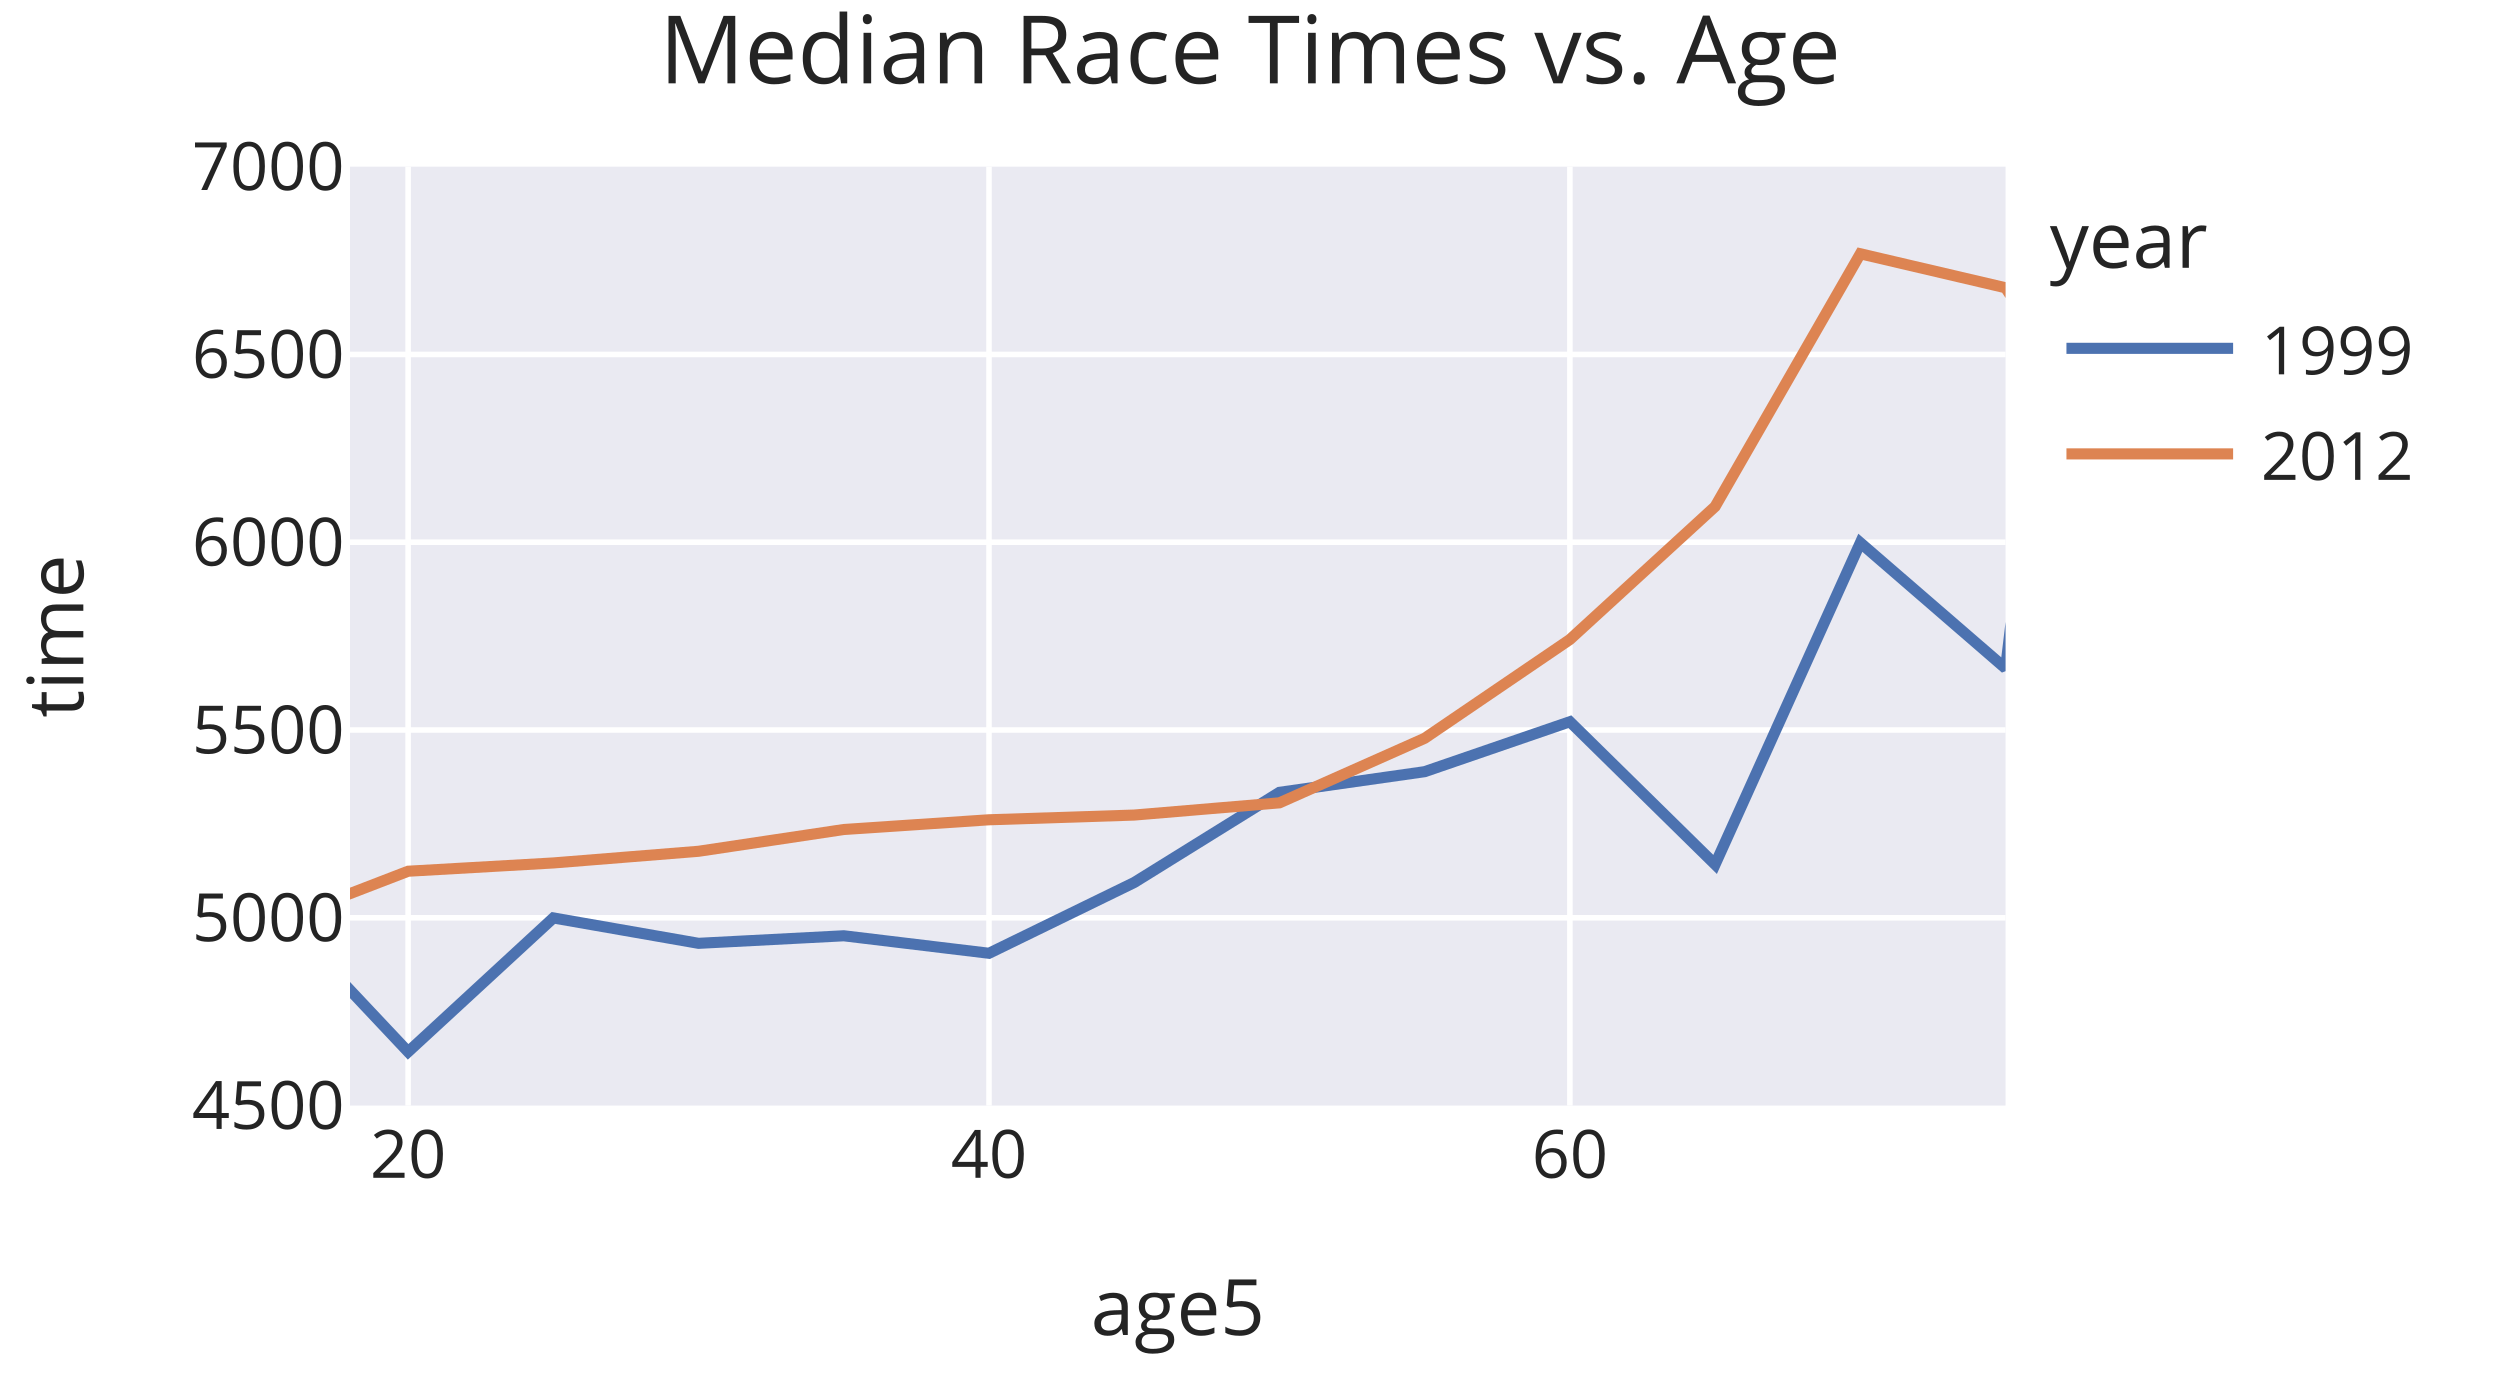
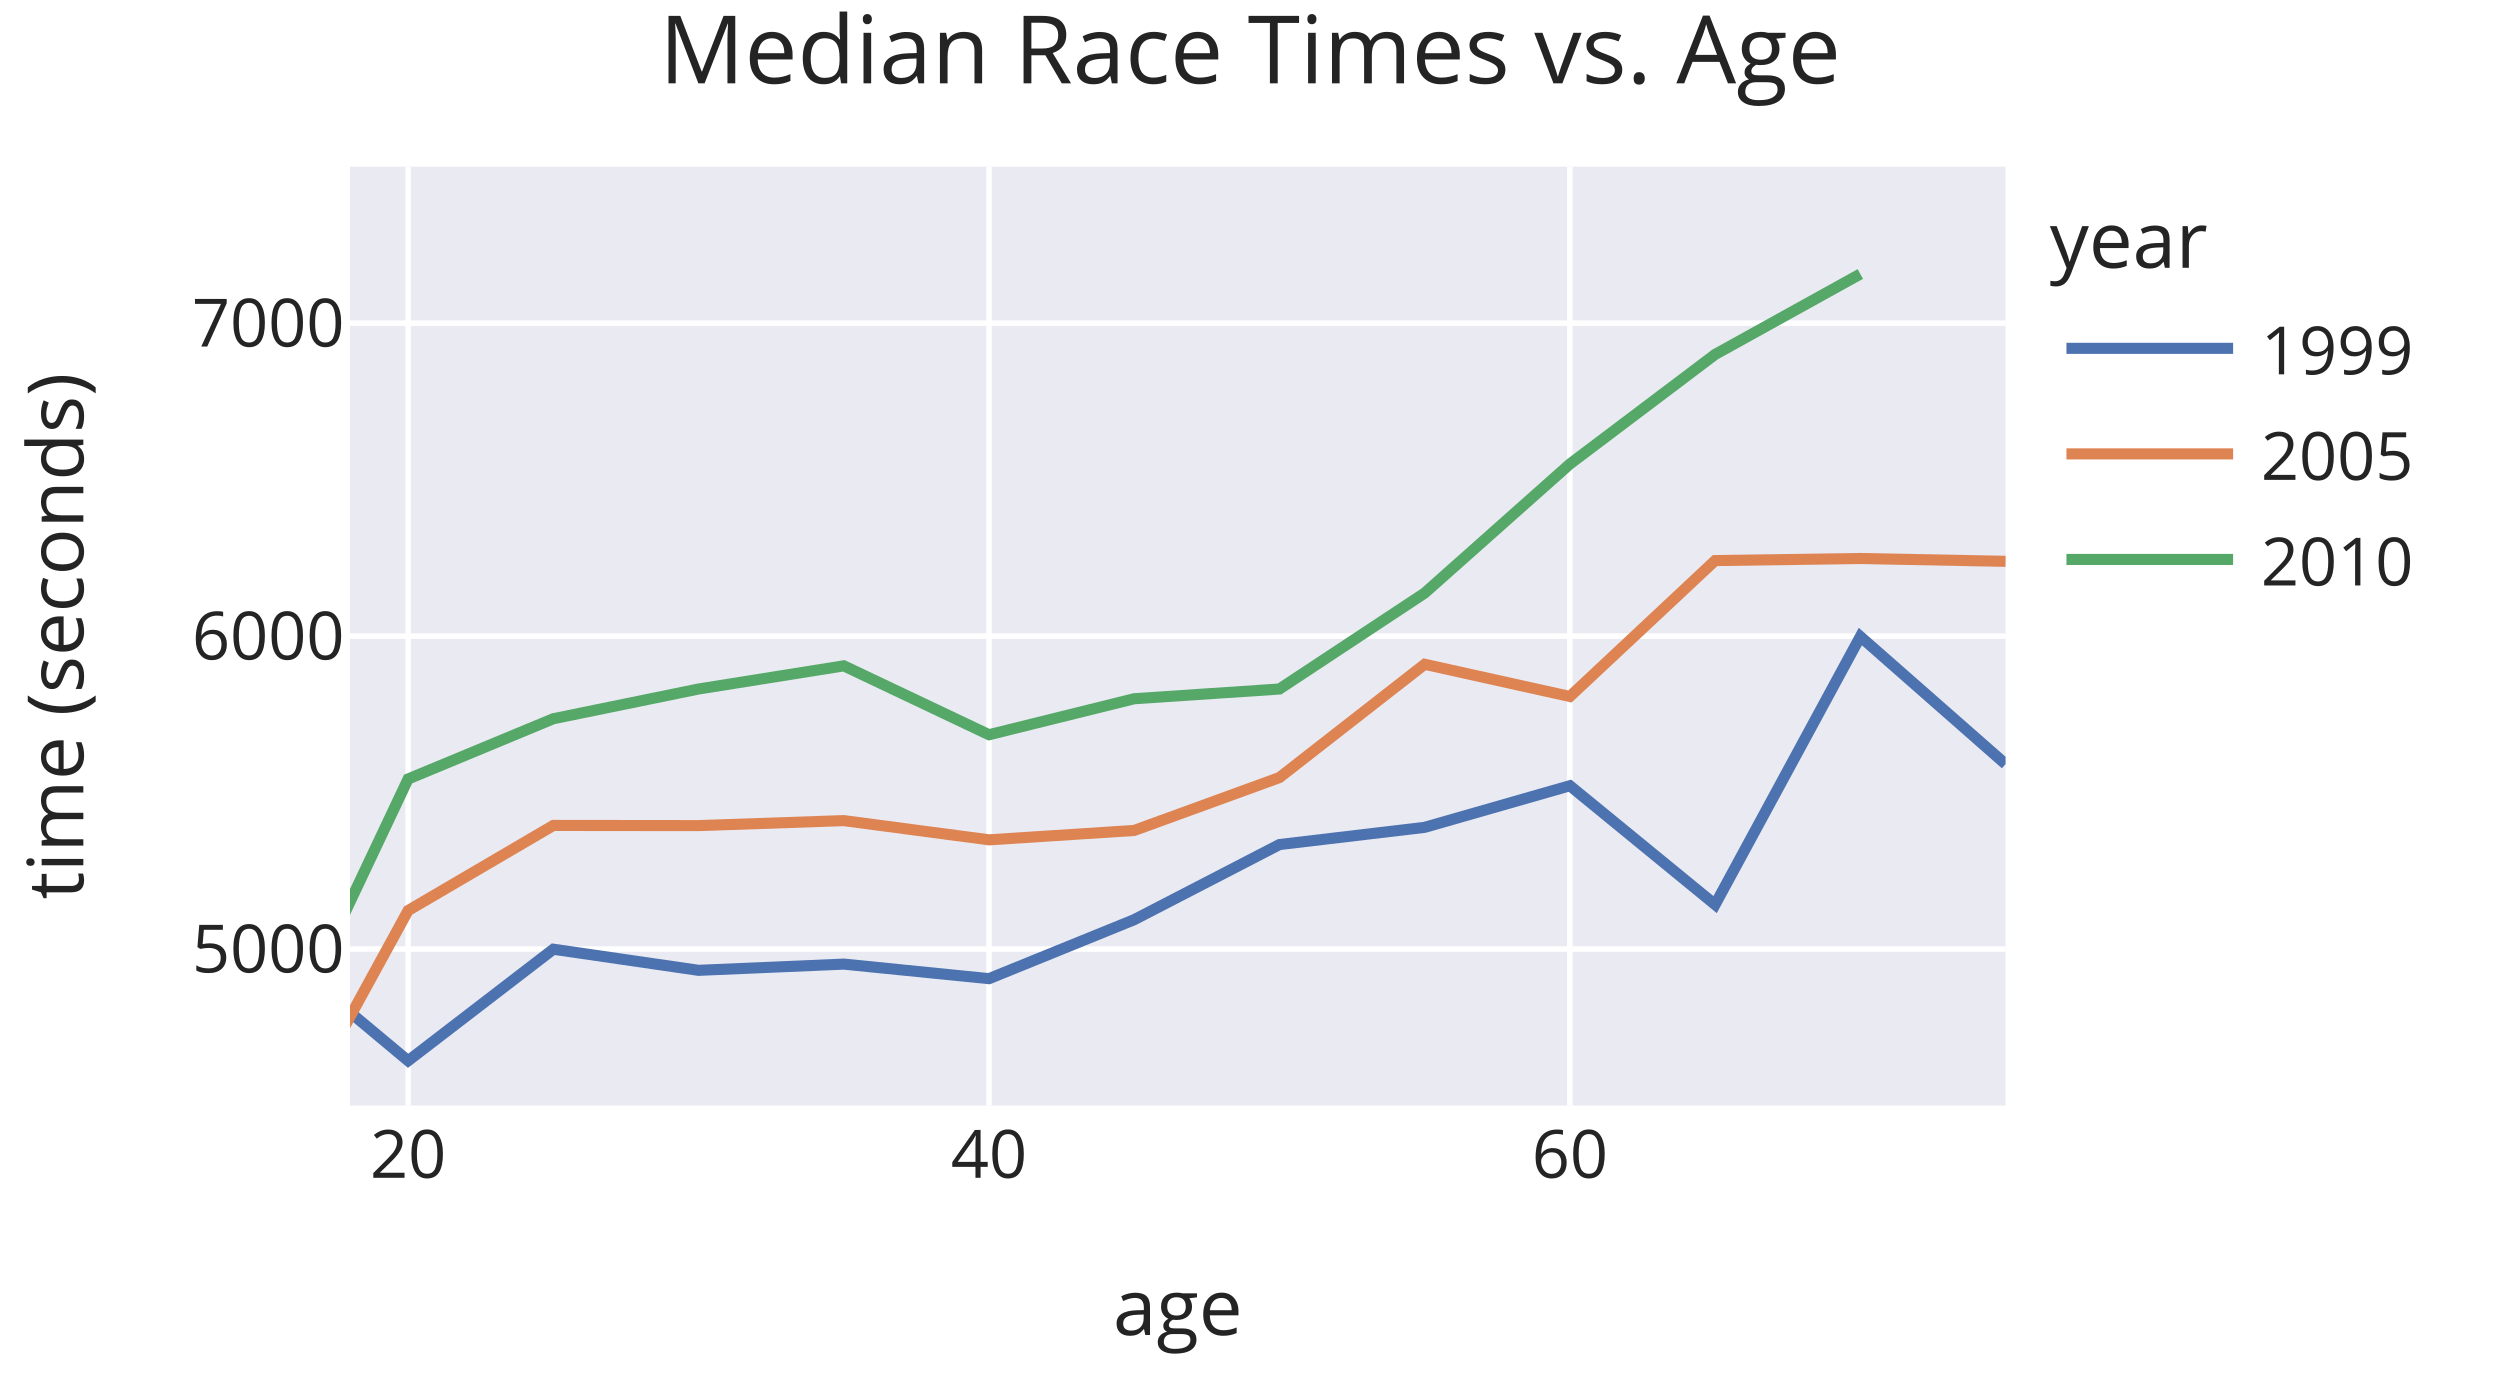
<svg xmlns="http://www.w3.org/2000/svg" class="main-svg" width="450" height="250" style="" viewBox="0 0 450 250">
  <rect x="0" y="0" width="450" height="250" style="fill: rgb(255, 255, 255); fill-opacity: 1;" />
-   <defs id="defs-d04487">
+   <defs id="defs-d07b98">
    <g class="clips">
-       <clipPath id="clipd04487xyplot" class="plotclip">
+       <clipPath id="clipd07b98xyplot" class="plotclip">
        <rect width="298" height="169" />
      </clipPath>
-       <clipPath class="axesclip" id="clipd04487x">
+       <clipPath class="axesclip" id="clipd07b98x">
        <rect x="63" y="0" width="298" height="250" />
      </clipPath>
-       <clipPath class="axesclip" id="clipd04487y">
+       <clipPath class="axesclip" id="clipd07b98y">
        <rect x="0" y="30" width="450" height="169" />
      </clipPath>
-       <clipPath class="axesclip" id="clipd04487xy">
+       <clipPath class="axesclip" id="clipd07b98xy">
        <rect x="63" y="30" width="298" height="169" />
      </clipPath>
    </g>
    <g class="gradients" />
    <g class="patterns" />
  </defs>
  <g class="bglayer">
    <rect class="bg" x="63" y="30" width="298" height="169" style="fill: rgb(234, 234, 242); fill-opacity: 1; stroke-width: 0;" />
  </g>
  <g class="layer-below">
    <g class="imagelayer" />
    <g class="shapelayer" />
  </g>
  <g class="cartesianlayer">
    <g class="subplot xy">
      <g class="layer-subplot">
        <g class="shapelayer" />
        <g class="imagelayer" />
      </g>
      <g class="gridlayer">
        <g class="x">
          <path class="xgrid crisp" transform="translate(73.46,0)" d="M0,30v169" style="stroke: rgb(255, 255, 255); stroke-opacity: 1; stroke-width: 1px;" />
          <path class="xgrid crisp" transform="translate(178.02,0)" d="M0,30v169" style="stroke: rgb(255, 255, 255); stroke-opacity: 1; stroke-width: 1px;" />
          <path class="xgrid crisp" transform="translate(282.58,0)" d="M0,30v169" style="stroke: rgb(255, 255, 255); stroke-opacity: 1; stroke-width: 1px;" />
        </g>
        <g class="y">
-           <path class="ygrid crisp" transform="translate(0,165.2)" d="M63,0h298" style="stroke: rgb(255, 255, 255); stroke-opacity: 1; stroke-width: 1px;" />
-           <path class="ygrid crisp" transform="translate(0,131.4)" d="M63,0h298" style="stroke: rgb(255, 255, 255); stroke-opacity: 1; stroke-width: 1px;" />
-           <path class="ygrid crisp" transform="translate(0,97.6)" d="M63,0h298" style="stroke: rgb(255, 255, 255); stroke-opacity: 1; stroke-width: 1px;" />
-           <path class="ygrid crisp" transform="translate(0,63.8)" d="M63,0h298" style="stroke: rgb(255, 255, 255); stroke-opacity: 1; stroke-width: 1px;" />
+           <path class="ygrid crisp" transform="translate(0,170.83)" d="M63,0h298" style="stroke: rgb(255, 255, 255); stroke-opacity: 1; stroke-width: 1px;" />
+           <path class="ygrid crisp" transform="translate(0,114.5)" d="M63,0h298" style="stroke: rgb(255, 255, 255); stroke-opacity: 1; stroke-width: 1px;" />
+           <path class="ygrid crisp" transform="translate(0,58.17)" d="M63,0h298" style="stroke: rgb(255, 255, 255); stroke-opacity: 1; stroke-width: 1px;" />
        </g>
      </g>
      <g class="zerolinelayer" />
      <path class="xlines-below" />
      <path class="ylines-below" />
      <g class="overlines-below" />
      <g class="xaxislayer-below" />
      <g class="yaxislayer-below" />
      <g class="overaxes-below" />
-       <g class="plot" transform="translate(63,30)" clip-path="url(#clipd04487xyplot)">
+       <g class="plot" transform="translate(63,30)" clip-path="url(#clipd07b98xyplot)">
        <g class="scatterlayer mlayer">
-           <g class="trace scatter trace094b4f" style="stroke-miterlimit: 2; opacity: 1;">
+           <g class="trace scatter trace270152" style="stroke-miterlimit: 2; opacity: 1;">
            <g class="fills" />
            <g class="errorbars" />
            <g class="lines">
-               <path class="js-line" d="M-41.82,115.66L-15.68,131.55L10.46,159.33L36.6,135.23L62.74,139.8L88.88,138.44L115.02,141.59L141.16,128.85L167.3,112.62L193.44,108.9L219.58,99.91L245.72,125.6L271.86,67.7L298,90.31L324.14,-127.09" style="vector-effect: non-scaling-stroke; fill: none; stroke: rgb(76, 114, 176); stroke-opacity: 1; stroke-width: 2px; opacity: 1;" />
+               <path class="js-line" d="M-15.68,139.12L10.46,160.94L36.6,140.86L62.74,144.66L88.88,143.54L115.02,146.16L141.16,135.54L167.3,122.02L193.44,118.92L219.58,111.43L245.72,132.83L271.86,84.58L298,107.54" style="vector-effect: non-scaling-stroke; fill: none; stroke: rgb(76, 114, 176); stroke-opacity: 1; stroke-width: 2px; opacity: 1;" />
            </g>
            <g class="points" />
            <g class="text" />
          </g>
-           <g class="trace scatter trace83eaee" style="stroke-miterlimit: 2; opacity: 1;">
+           <g class="trace scatter trace1dcc34" style="stroke-miterlimit: 2; opacity: 1;">
            <g class="fills" />
            <g class="errorbars" />
            <g class="lines">
-               <path class="js-line" d="M-67.96,81.39L-41.82,147.1L-15.68,136.89L10.46,126.82L36.6,125.33L62.74,123.23L88.88,119.31L115.02,117.56L141.16,116.71L167.3,114.51L193.44,102.89L219.58,85.11L245.72,61.18L271.86,15.68L298,21.8L324.14,62.09L350.28,-41.03" style="vector-effect: non-scaling-stroke; fill: none; stroke: rgb(221, 132, 82); stroke-opacity: 1; stroke-width: 2px; opacity: 1;" />
+               <path class="js-line" d="M-15.68,181.7L10.46,133.9L36.6,118.58L62.74,118.61L88.88,117.71L115.02,121.17L141.16,119.48L167.3,109.96L193.44,89.57L219.58,95.37L245.72,70.9L271.86,70.53L298,71.04" style="vector-effect: non-scaling-stroke; fill: none; stroke: rgb(221, 132, 82); stroke-opacity: 1; stroke-width: 2px; opacity: 1;" />
+             </g>
+             <g class="points" />
+             <g class="text" />
+           </g>
+           <g class="trace scatter tracef5e3d0" style="stroke-miterlimit: 2; opacity: 1;">
+             <g class="fills" />
+             <g class="errorbars" />
+             <g class="lines">
+               <path class="js-line" d="M-15.68,165.51L10.46,110.22L36.6,99.37L62.74,94.02L88.88,89.85L115.02,102.25L141.16,95.77L167.3,94.02L193.44,76.75L219.58,53.52L245.72,33.8L271.86,19.32" style="vector-effect: non-scaling-stroke; fill: none; stroke: rgb(85, 168, 104); stroke-opacity: 1; stroke-width: 2px; opacity: 1;" />
            </g>
            <g class="points" />
            <g class="text" />
          </g>
        </g>
      </g>
      <g class="overplot" />
      <path class="xlines-above crisp" d="M0,0" style="fill: none;" />
      <path class="ylines-above crisp" d="M0,0" style="fill: none;" />
      <g class="overlines-above" />
      <g class="xaxislayer-above">
        <g class="xtick">
          <text text-anchor="middle" x="0" y="212" transform="translate(73.46,0)" style="font-family: 'Open Sans', verdana, arial, sans-serif; font-size: 12px; fill: rgb(36, 36, 36); fill-opacity: 1; white-space: pre; opacity: 1;">20</text>
        </g>
        <g class="xtick">
          <text text-anchor="middle" x="0" y="212" style="font-family: 'Open Sans', verdana, arial, sans-serif; font-size: 12px; fill: rgb(36, 36, 36); fill-opacity: 1; white-space: pre; opacity: 1;" transform="translate(178.02,0)">40</text>
        </g>
        <g class="xtick">
          <text text-anchor="middle" x="0" y="212" style="font-family: 'Open Sans', verdana, arial, sans-serif; font-size: 12px; fill: rgb(36, 36, 36); fill-opacity: 1; white-space: pre; opacity: 1;" transform="translate(282.58,0)">60</text>
        </g>
      </g>
      <g class="yaxislayer-above">
        <g class="ytick">
-           <text text-anchor="end" x="62" y="4.2" transform="translate(0,199)" style="font-family: 'Open Sans', verdana, arial, sans-serif; font-size: 12px; fill: rgb(36, 36, 36); fill-opacity: 1; white-space: pre; opacity: 1;">4500</text>
+           <text text-anchor="end" x="62" y="4.2" transform="translate(0,170.83)" style="font-family: 'Open Sans', verdana, arial, sans-serif; font-size: 12px; fill: rgb(36, 36, 36); fill-opacity: 1; white-space: pre; opacity: 1;">5000</text>
        </g>
        <g class="ytick">
-           <text text-anchor="end" x="62" y="4.2" style="font-family: 'Open Sans', verdana, arial, sans-serif; font-size: 12px; fill: rgb(36, 36, 36); fill-opacity: 1; white-space: pre; opacity: 1;" transform="translate(0,165.2)">5000</text>
+           <text text-anchor="end" x="62" y="4.2" style="font-family: 'Open Sans', verdana, arial, sans-serif; font-size: 12px; fill: rgb(36, 36, 36); fill-opacity: 1; white-space: pre; opacity: 1;" transform="translate(0,114.5)">6000</text>
        </g>
        <g class="ytick">
-           <text text-anchor="end" x="62" y="4.2" style="font-family: 'Open Sans', verdana, arial, sans-serif; font-size: 12px; fill: rgb(36, 36, 36); fill-opacity: 1; white-space: pre; opacity: 1;" transform="translate(0,131.4)">5500</text>
-         </g>
-         <g class="ytick">
-           <text text-anchor="end" x="62" y="4.2" style="font-family: 'Open Sans', verdana, arial, sans-serif; font-size: 12px; fill: rgb(36, 36, 36); fill-opacity: 1; white-space: pre; opacity: 1;" transform="translate(0,97.6)">6000</text>
-         </g>
-         <g class="ytick">
-           <text text-anchor="end" x="62" y="4.2" style="font-family: 'Open Sans', verdana, arial, sans-serif; font-size: 12px; fill: rgb(36, 36, 36); fill-opacity: 1; white-space: pre; opacity: 1;" transform="translate(0,63.8)">6500</text>
-         </g>
-         <g class="ytick">
-           <text text-anchor="end" x="62" y="4.2" style="font-family: 'Open Sans', verdana, arial, sans-serif; font-size: 12px; fill: rgb(36, 36, 36); fill-opacity: 1; white-space: pre; opacity: 1;" transform="translate(0,30)">7000</text>
+           <text text-anchor="end" x="62" y="4.2" style="font-family: 'Open Sans', verdana, arial, sans-serif; font-size: 12px; fill: rgb(36, 36, 36); fill-opacity: 1; white-space: pre; opacity: 1;" transform="translate(0,58.17)">7000</text>
        </g>
      </g>
      <g class="overaxes-above" />
    </g>
  </g>
  <g class="polarlayer" />
  <g class="smithlayer" />
  <g class="ternarylayer" />
  <g class="geolayer" />
  <g class="funnelarealayer" />
  <g class="pielayer" />
  <g class="iciclelayer" />
  <g class="treemaplayer" />
  <g class="sunburstlayer" />
  <g class="glimages" />
-   <defs id="topdefs-d04487">
+   <defs id="topdefs-d07b98">
    <g class="clips" />
-     <clipPath id="legendd04487">
-       <rect width="73" height="67" x="0" y="0" />
+     <clipPath id="legendd07b98">
+       <rect width="73" height="86" x="0" y="0" />
    </clipPath>
  </defs>
  <g class="layer-above">
    <g class="imagelayer" />
    <g class="shapelayer" />
  </g>
  <g class="infolayer">
    <g class="legend" pointer-events="all" transform="translate(366.96,30)">
-       <rect class="bg" shape-rendering="crispEdges" width="73" height="67" x="0" y="0" style="stroke: rgb(68, 68, 68); stroke-opacity: 1; fill: rgb(255, 255, 255); fill-opacity: 1; stroke-width: 0px;" />
-       <g class="scrollbox" transform="" clip-path="url(#legendd04487)">
+       <rect class="bg" shape-rendering="crispEdges" width="73" height="86" x="0" y="0" style="stroke: rgb(68, 68, 68); stroke-opacity: 1; fill: rgb(255, 255, 255); fill-opacity: 1; stroke-width: 0px;" />
+       <g class="scrollbox" transform="" clip-path="url(#legendd07b98)">
        <text class="legendtitletext" text-anchor="start" x="2" y="18.2" style="font-family: 'Open Sans', verdana, arial, sans-serif; font-size: 14px; fill: rgb(36, 36, 36); fill-opacity: 1; white-space: pre;">year</text>
        <g class="groups" transform="">
          <g class="traces" transform="translate(0,32.7)" style="opacity: 1;">
            <text class="legendtext" text-anchor="start" x="40" y="4.68" style="font-family: 'Open Sans', verdana, arial, sans-serif; font-size: 12px; fill: rgb(36, 36, 36); fill-opacity: 1; white-space: pre;">1999</text>
            <g class="layers" style="opacity: 1;">
              <g class="legendfill" />
              <g class="legendlines">
                <path class="js-line" d="M5,0h30" style="fill: none; stroke: rgb(76, 114, 176); stroke-opacity: 1; stroke-width: 2px;" />
              </g>
              <g class="legendsymbols">
                <g class="legendpoints" />
              </g>
            </g>
            <rect class="legendtoggle" x="0" y="-9.5" width="67.453" height="19" style="fill: rgb(0, 0, 0); fill-opacity: 0;" />
          </g>
        </g>
        <g class="groups" transform="">
          <g class="traces" transform="translate(0,51.7)" style="opacity: 1;">
-             <text class="legendtext" text-anchor="start" x="40" y="4.68" style="font-family: 'Open Sans', verdana, arial, sans-serif; font-size: 12px; fill: rgb(36, 36, 36); fill-opacity: 1; white-space: pre;">2012</text>
+             <text class="legendtext" text-anchor="start" x="40" y="4.68" style="font-family: 'Open Sans', verdana, arial, sans-serif; font-size: 12px; fill: rgb(36, 36, 36); fill-opacity: 1; white-space: pre;">2005</text>
            <g class="layers" style="opacity: 1;">
              <g class="legendfill" />
              <g class="legendlines">
                <path class="js-line" d="M5,0h30" style="fill: none; stroke: rgb(221, 132, 82); stroke-opacity: 1; stroke-width: 2px;" />
+               </g>
+               <g class="legendsymbols">
+                 <g class="legendpoints" />
+               </g>
+             </g>
+             <rect class="legendtoggle" x="0" y="-9.5" width="67.453" height="19" style="fill: rgb(0, 0, 0); fill-opacity: 0;" />
+           </g>
+         </g>
+         <g class="groups" transform="">
+           <g class="traces" transform="translate(0,70.7)" style="opacity: 1;">
+             <text class="legendtext" text-anchor="start" x="40" y="4.68" style="font-family: 'Open Sans', verdana, arial, sans-serif; font-size: 12px; fill: rgb(36, 36, 36); fill-opacity: 1; white-space: pre;">2010</text>
+             <g class="layers" style="opacity: 1;">
+               <g class="legendfill" />
+               <g class="legendlines">
+                 <path class="js-line" d="M5,0h30" style="fill: none; stroke: rgb(85, 168, 104); stroke-opacity: 1; stroke-width: 2px;" />
              </g>
              <g class="legendsymbols">
                <g class="legendpoints" />
              </g>
            </g>
            <rect class="legendtoggle" x="0" y="-9.5" width="67.453" height="19" style="fill: rgb(0, 0, 0); fill-opacity: 0;" />
          </g>
        </g>
      </g>
      <rect class="scrollbar" rx="20" ry="3" width="0" height="0" x="0" y="0" style="fill: rgb(128, 139, 164); fill-opacity: 1;" />
    </g>
    <g class="g-gtitle">
      <text class="gtitle" x="225" y="15" text-anchor="middle" dy="0em" style="font-family: 'Open Sans', verdana, arial, sans-serif; font-size: 17px; fill: rgb(36, 36, 36); opacity: 1; font-weight: normal; white-space: pre;">Median Race Times vs. Age</text>
    </g>
    <g class="g-xtitle">
-       <text class="xtitle" x="212" y="240.3" text-anchor="middle" style="font-family: 'Open Sans', verdana, arial, sans-serif; font-size: 14px; fill: rgb(36, 36, 36); opacity: 1; font-weight: normal; white-space: pre;">age5</text>
+       <text class="xtitle" x="212" y="240.3" text-anchor="middle" style="font-family: 'Open Sans', verdana, arial, sans-serif; font-size: 14px; fill: rgb(36, 36, 36); opacity: 1; font-weight: normal; white-space: pre;">age</text>
    </g>
    <g class="g-ytitle" transform="translate(5.25293,0)">
-       <text class="ytitle" transform="rotate(-90,9.746875,114.5)" x="9.747" y="114.5" text-anchor="middle" style="font-family: 'Open Sans', verdana, arial, sans-serif; font-size: 14px; fill: rgb(36, 36, 36); opacity: 1; font-weight: normal; white-space: pre;">time</text>
+       <text class="ytitle" transform="rotate(-90,9.746875,114.5)" x="9.747" y="114.5" text-anchor="middle" style="font-family: 'Open Sans', verdana, arial, sans-serif; font-size: 14px; fill: rgb(36, 36, 36); opacity: 1; font-weight: normal; white-space: pre;">time (seconds)</text>
    </g>
  </g>
</svg>
